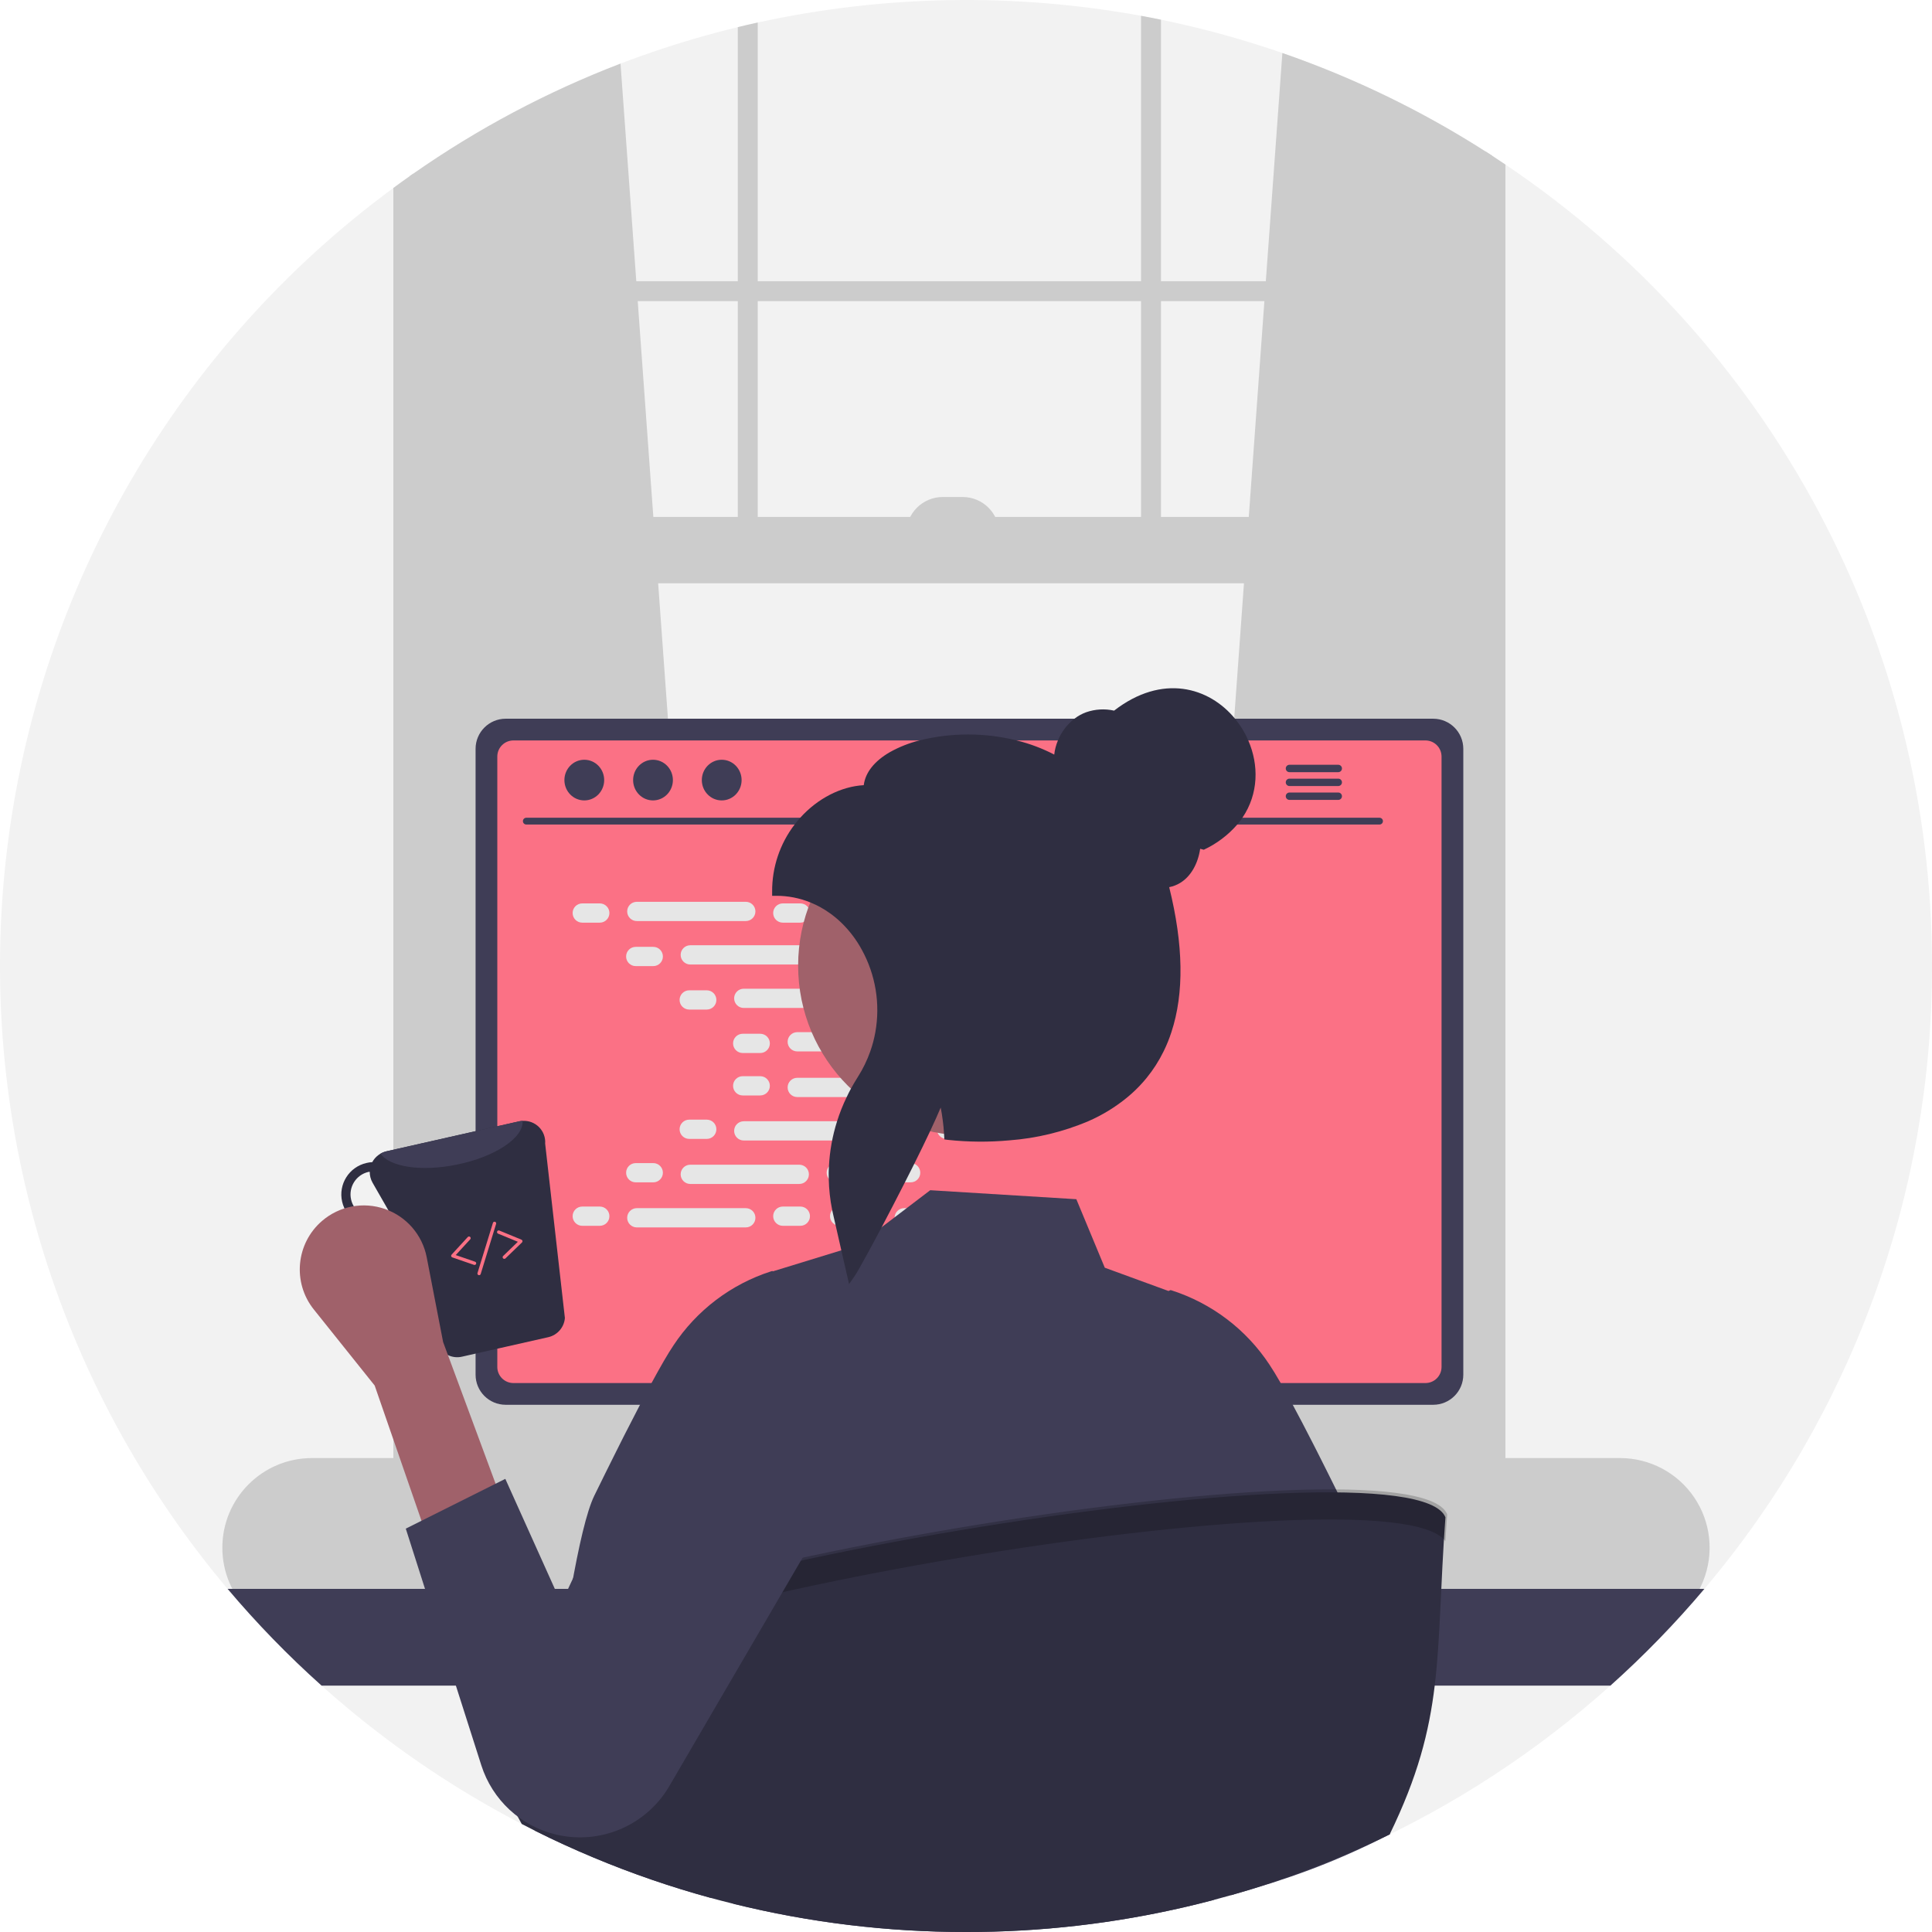
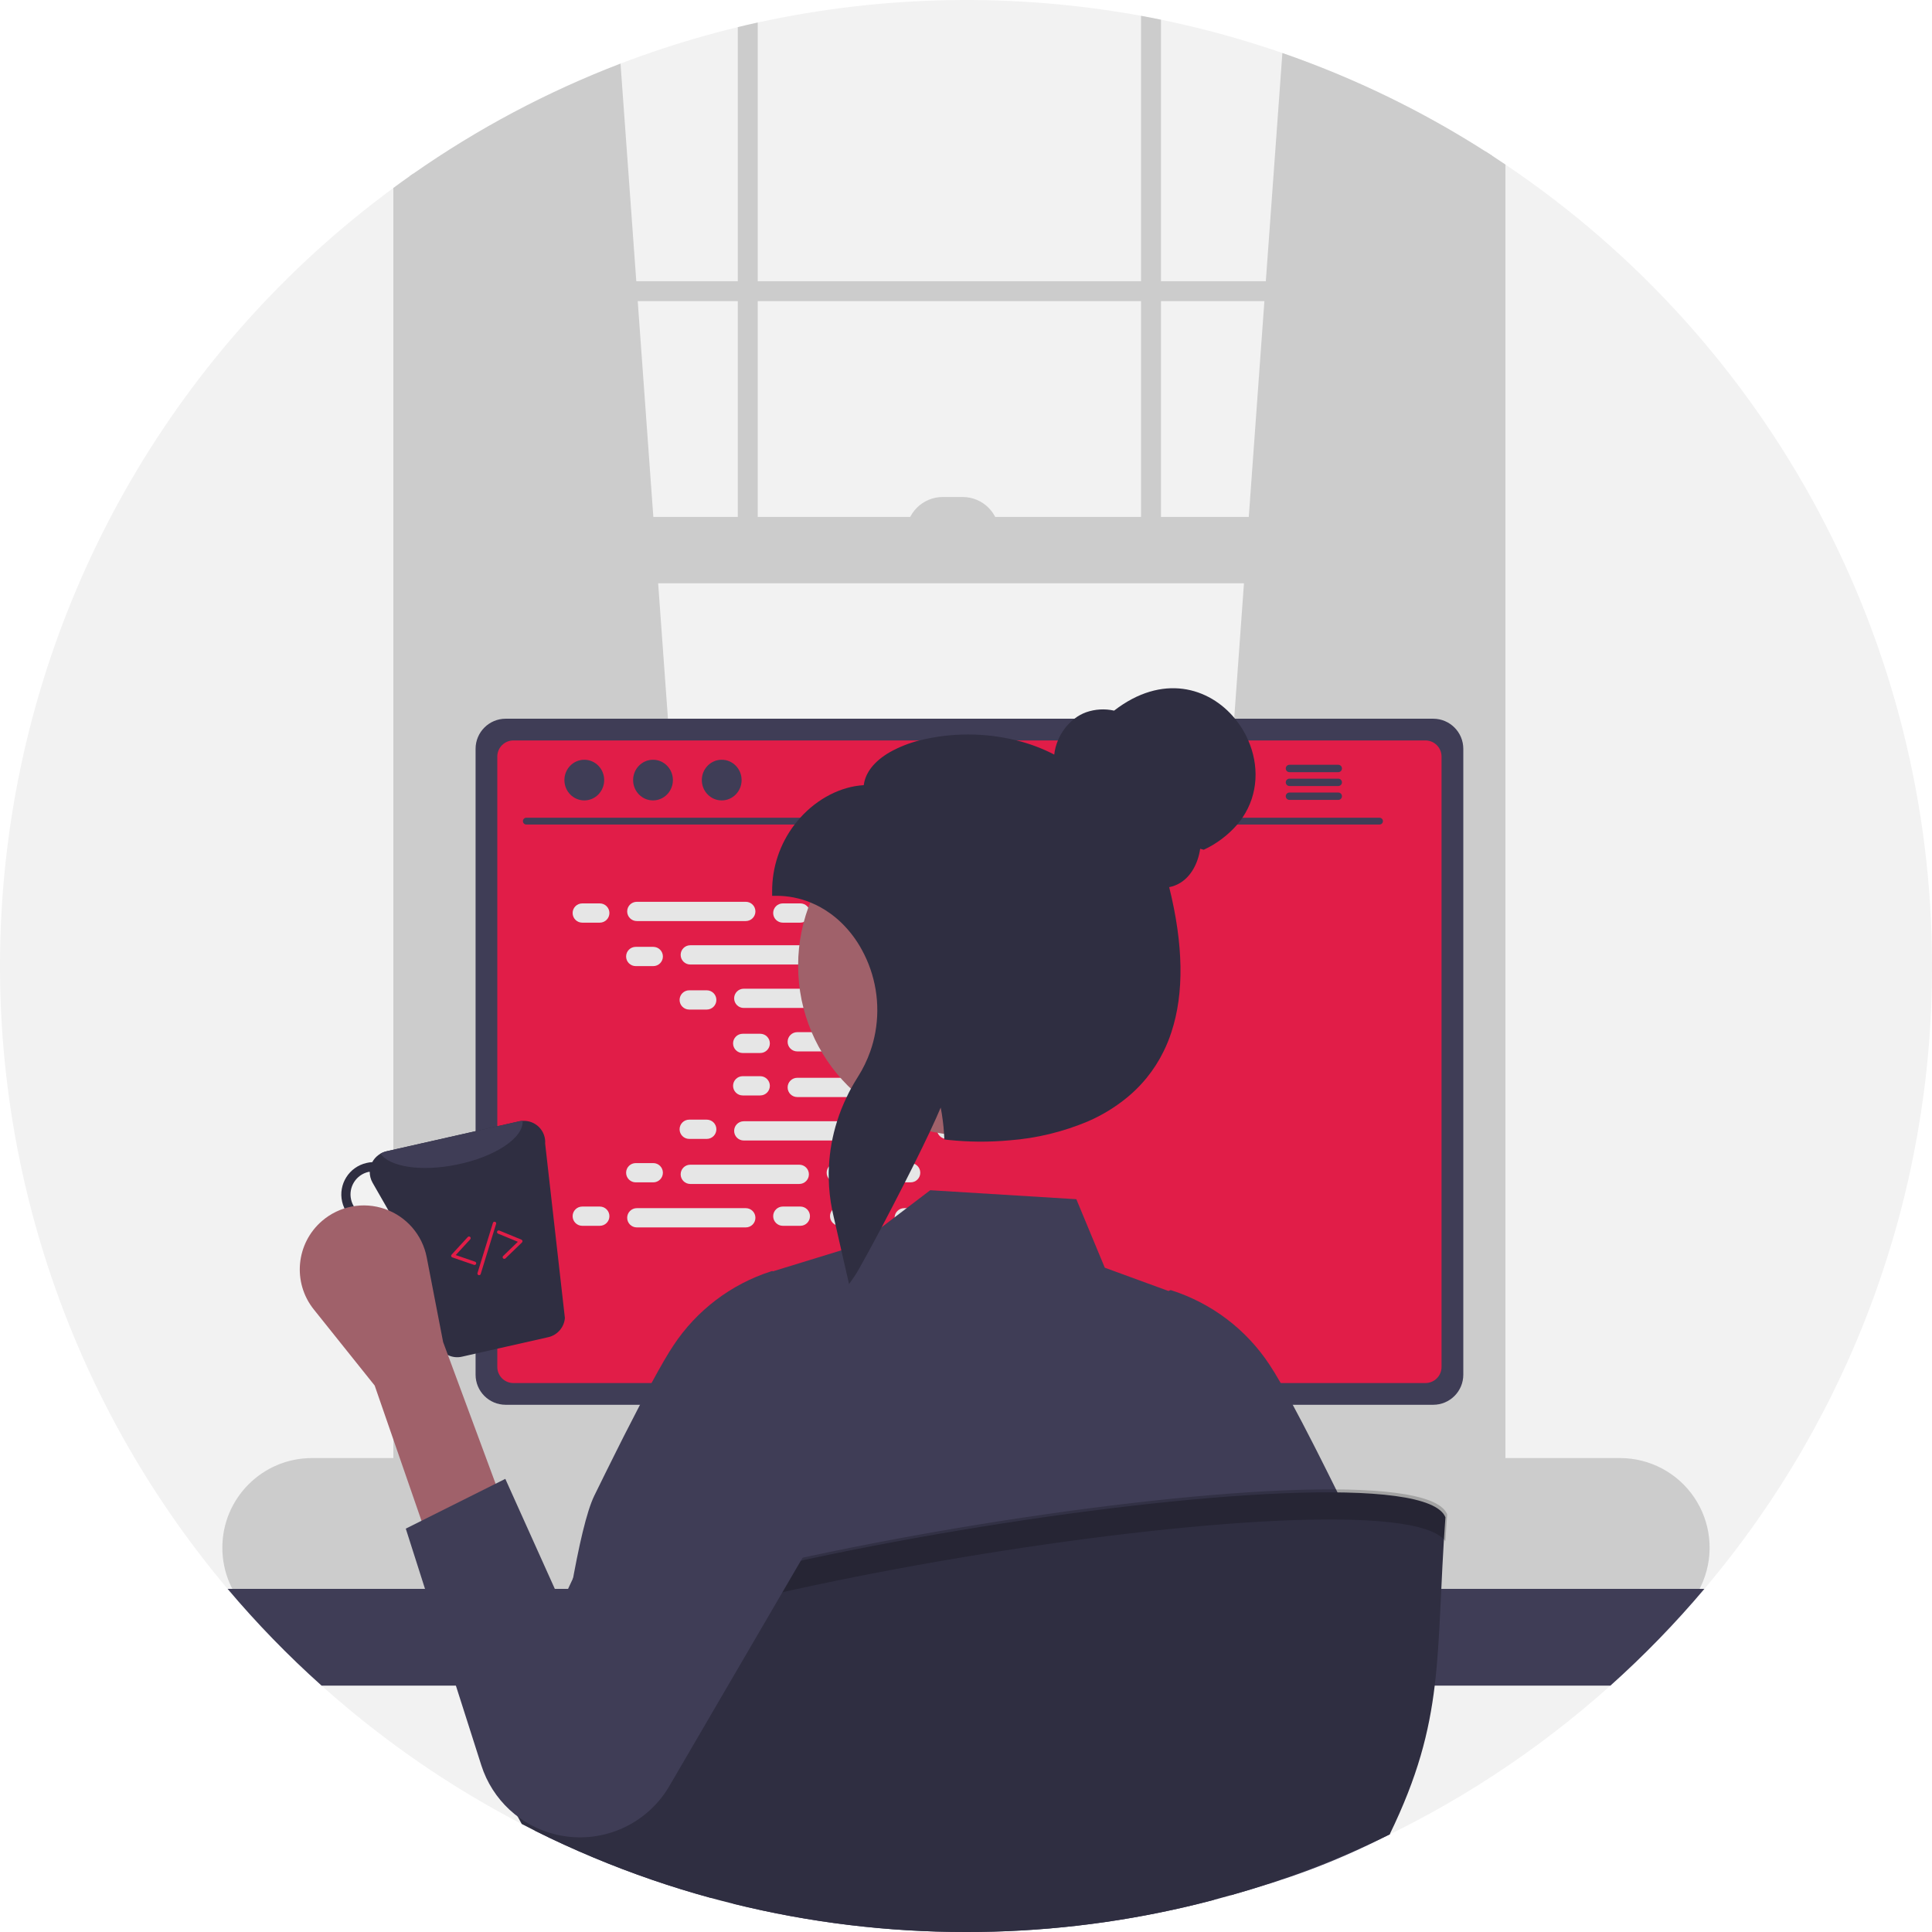
<svg xmlns="http://www.w3.org/2000/svg" data-name="Layer 1" width="578" height="578" viewBox="0 0 578 578">
  <path d="M889,450a287.861,287.861,0,0,1-68.09,186.34c-1.6,1.9-3.23,3.77-4.89,5.63a290.588,290.588,0,0,1-67.49,55.99q-8.67,5.205-17.72,9.81c-.61.31-1.23.62-1.84.92-.73.37-1.47.73-2.21,1.09A286.159,286.159,0,0,1,679.24,728q-2.55.72-5.11,1.4a288.588,288.588,0,0,1-65.84,9.49c-1.16.03-2.3.05-3.4.07-.39.01-.77.02-1.15.02-1.25.01-2.49.02-3.74.02a289.271,289.271,0,0,1-69.54-8.43q-3.42-.84-6.81-1.77a285.473,285.473,0,0,1-34.97-12.03q-9-3.75-17.68-8.09c-1.31-.66-2.62-1.32-3.91-2-.55-.27-1.09-.56-1.63-.84a290.458,290.458,0,0,1-81.65-64.06c-1.6-1.79-3.17-3.61-4.72-5.44a289.025,289.025,0,0,1,49.59-419.1c1.64-1.21,3.29-2.41,4.96-3.58q.495-.345.99-.69a286.753,286.753,0,0,1,97.1-43.85c1.98-.49,3.96-.95,5.96-1.38a291.798,291.798,0,0,1,114.68-2.01c1.99.37,3.98.75,5.96,1.16a287.281,287.281,0,0,1,97.1,39.43c.66.42,1.32.84,1.98,1.28,1.33.86,2.66,1.74,3.97,2.63A288.686,288.686,0,0,1,889,450Z" transform="translate(-311 -161)" fill="#f2f2f2" />
  <path d="M527,599.51l-92.37,8.2-.99.09V213.66q.495-.345.99-.69a288.323,288.323,0,0,1,62.01-32.94l4.72,65.1.43,5.96,4.67,64.56L507.9,335.51l18.93,261.7Z" transform="translate(-311 -161)" fill="#ccc" />
  <path d="M755.43,206.32c.66.42,1.32.84,1.98,1.28V607.8l-1.98-.18-91.37-8.11.17-2.3L683.16,335.51l1.44-19.86,4.67-64.56.43-5.96,4.95-68.27A287.687,287.687,0,0,1,755.43,206.32Z" transform="translate(-311 -161)" fill="#ccc" />
  <path d="M755.43,206.32V613.26c0,7.81-5.38,14.16-12,14.16H446.63c-5.48,0-10.13-4.36-11.54-10.31a16.108,16.108,0,0,1-.46-3.85V212.97q-.495.345-.99.69c-1.67,1.17-3.32,2.37-4.96,3.58V613.26a22.919,22.919,0,0,0,6.18,16,17.06,17.06,0,0,0,7.78,4.66,15.118,15.118,0,0,0,3.99.53h296.8a15.249,15.249,0,0,0,4-.53c7.98-2.15,13.95-10.59,13.95-20.66V210.23c-1.31-.89-2.64-1.77-3.97-2.63C756.75,207.16,756.09,206.74,755.43,206.32Z" transform="translate(-311 -161)" fill="#ccc" />
  <rect x="120.655" y="84.134" width="326.752" height="5.959" fill="#ccc" />
  <path d="M531.73,169.12c1.98-.49,3.96-.95,5.96-1.38V329.55h-5.96Z" transform="translate(-311 -161)" fill="#ccc" />
  <path d="M652.37,165.73c1.99.37,3.98.75,5.96,1.16V329.55h-5.96Z" transform="translate(-311 -161)" fill="#ccc" />
  <path d="M795.65,597.21H404.34a26.82,26.82,0,0,0,0,53.64H795.65a26.76,26.76,0,0,0,20.12-9.11,27.096,27.096,0,0,0,3.02-4.18,25.54,25.54,0,0,0,1.75-3.56,26.803,26.803,0,0,0-24.89-36.79Z" transform="translate(-311 -161)" fill="#ccc" />
  <rect x="122.642" y="154.649" width="324.766" height="19.863" fill="#ccc" />
  <path d="M282.045,148.69h5.959a10.925,10.925,0,0,1,10.925,10.925v0a0,0,0,0,1,0,0h-27.809a0,0,0,0,1,0,0v0a10.925,10.925,0,0,1,10.925-10.925Z" fill="#ccc" />
  <path d="M820.91,636.34a289.004,289.004,0,0,1-28.12,28.95H407.21a289.004,289.004,0,0,1-28.12-28.95Z" transform="translate(-311 -161)" fill="#3f3d56" />
  <path d="M632.28,536.07H567.36a3.175,3.175,0,0,0-1.03.16,3.448,3.448,0,0,0-2.43,3.3V642.09h71.85V539.53A3.463,3.463,0,0,0,632.28,536.07Zm-24.57,50.6a7.531,7.531,0,0,1-1.56,4.6,7.665,7.665,0,0,1-13.78-4.6v-11.9a7.67,7.67,0,0,1,15.34,0Z" transform="translate(-311 -161)" fill="#2f2e41" />
  <path d="M563.68,638.81v9.89a1.94,1.94,0,0,0,1.93,1.94h68.43a1.946,1.946,0,0,0,1.93-1.94v-9.89Z" transform="translate(-311 -161)" fill="#3f3d56" />
  <path d="M739.78,376.02H462.28a9.011,9.011,0,0,0-9,8.99V572.27a9.007,9.007,0,0,0,9,9h277.5a9.007,9.007,0,0,0,9-9V385.01A9.012,9.012,0,0,0,739.78,376.02Z" transform="translate(-311 -161)" fill="#3f3d56" />
-   <path d="M737.46,382.52H464.59a4.82,4.82,0,0,0-4.81,4.82V569.96a4.818,4.818,0,0,0,4.81,4.81H737.46a4.818,4.818,0,0,0,4.81-4.81V387.34A4.821,4.821,0,0,0,737.46,382.52Z" transform="translate(-311 -161)" fill="#fb7185" />
+   <path d="M737.46,382.52H464.59a4.82,4.82,0,0,0-4.81,4.82V569.96a4.818,4.818,0,0,0,4.81,4.81H737.46a4.818,4.818,0,0,0,4.81-4.81V387.34A4.821,4.821,0,0,0,737.46,382.52Z" transform="translate(-311 -161)" fill="#e11d48" />
  <path d="M687.24,650.48l-2.52-11.97a2.992,2.992,0,0,0-1.86-2.17,2.894,2.894,0,0,0-1.06-.2H524.49a2.895,2.895,0,0,0-1.06.2,2.993,2.993,0,0,0-1.86,2.17l-2.52,11.97a2.987,2.987,0,0,0,2.92,3.6H684.31a2.948,2.948,0,0,0,2.32-1.11A2.985,2.985,0,0,0,687.24,650.48Z" transform="translate(-311 -161)" fill="#2f2e41" />
  <rect x="214.643" y="477.296" width="5" height="3" rx="0.488" fill="#3f3d56" />
  <rect x="224.643" y="477.296" width="5" height="3" rx="0.488" fill="#3f3d56" />
  <rect x="234.643" y="477.296" width="5" height="3" rx="0.488" fill="#3f3d56" />
  <rect x="244.643" y="477.296" width="5" height="3" rx="0.488" fill="#3f3d56" />
  <rect x="254.643" y="477.296" width="5" height="3" rx="0.488" fill="#3f3d56" />
  <rect x="264.643" y="477.296" width="5" height="3" rx="0.488" fill="#3f3d56" />
  <rect x="274.643" y="477.296" width="5" height="3" rx="0.488" fill="#3f3d56" />
  <rect x="284.643" y="477.296" width="5" height="3" rx="0.488" fill="#3f3d56" />
  <rect x="294.643" y="477.296" width="5" height="3" rx="0.488" fill="#3f3d56" />
  <rect x="304.643" y="477.296" width="5" height="3" rx="0.488" fill="#3f3d56" />
  <rect x="314.643" y="477.296" width="5" height="3" rx="0.488" fill="#3f3d56" />
  <rect x="324.643" y="477.296" width="5" height="3" rx="0.488" fill="#3f3d56" />
  <rect x="334.643" y="477.296" width="5" height="3" rx="0.488" fill="#3f3d56" />
  <rect x="344.643" y="477.296" width="5" height="3" rx="0.488" fill="#3f3d56" />
  <rect x="354.643" y="477.296" width="5" height="3" rx="0.488" fill="#3f3d56" />
  <rect x="364.643" y="477.296" width="5" height="3" rx="0.488" fill="#3f3d56" />
  <rect x="214.525" y="482.296" width="5" height="3" rx="0.488" fill="#3f3d56" />
  <rect x="224.525" y="482.296" width="5" height="3" rx="0.488" fill="#3f3d56" />
  <rect x="234.525" y="482.296" width="5" height="3" rx="0.488" fill="#3f3d56" />
  <rect x="244.525" y="482.296" width="5" height="3" rx="0.488" fill="#3f3d56" />
  <rect x="254.525" y="482.296" width="5" height="3" rx="0.488" fill="#3f3d56" />
  <rect x="264.525" y="482.296" width="5" height="3" rx="0.488" fill="#3f3d56" />
  <rect x="274.525" y="482.296" width="5" height="3" rx="0.488" fill="#3f3d56" />
  <rect x="284.525" y="482.296" width="5" height="3" rx="0.488" fill="#3f3d56" />
  <rect x="294.525" y="482.296" width="5" height="3" rx="0.488" fill="#3f3d56" />
  <rect x="304.525" y="482.296" width="5" height="3" rx="0.488" fill="#3f3d56" />
  <rect x="314.525" y="482.296" width="5" height="3" rx="0.488" fill="#3f3d56" />
  <rect x="324.525" y="482.296" width="5" height="3" rx="0.488" fill="#3f3d56" />
  <rect x="334.525" y="482.296" width="5" height="3" rx="0.488" fill="#3f3d56" />
  <rect x="344.525" y="482.296" width="5" height="3" rx="0.488" fill="#3f3d56" />
  <rect x="354.525" y="482.296" width="5" height="3" rx="0.488" fill="#3f3d56" />
  <rect x="364.525" y="482.296" width="5" height="3" rx="0.488" fill="#3f3d56" />
  <rect x="262.525" y="488.296" width="40" height="3" rx="0.488" fill="#3f3d56" />
  <path d="M723.748,407.677H468.425a1.016,1.016,0,0,1,0-2.031H723.748a1.016,1.016,0,0,1,0,2.031Z" transform="translate(-311 -161)" fill="#3f3d56" />
  <ellipse cx="174.805" cy="233.379" rx="5.95" ry="6.083" fill="#3f3d56" />
  <ellipse cx="195.361" cy="233.379" rx="5.95" ry="6.083" fill="#3f3d56" />
  <ellipse cx="215.917" cy="233.379" rx="5.95" ry="6.083" fill="#3f3d56" />
  <path d="M711.37,389.8h-14.6a1.105,1.105,0,0,0,0,2.21h14.6a1.105,1.105,0,0,0,0-2.21Z" transform="translate(-311 -161)" fill="#3f3d56" />
  <path d="M711.37,393.95h-14.6a1.105,1.105,0,0,0,0,2.21h14.6a1.105,1.105,0,0,0,0-2.21Z" transform="translate(-311 -161)" fill="#3f3d56" />
  <path d="M711.37,398.1h-14.6a1.105,1.105,0,0,0,0,2.21h14.6a1.105,1.105,0,0,0,0-2.21Z" transform="translate(-311 -161)" fill="#3f3d56" />
  <rect x="171.314" y="270.273" width="11.006" height="5.76" rx="2.88" fill="#e6e6e6" />
  <rect x="231.314" y="270.273" width="11.006" height="5.76" rx="2.88" fill="#e6e6e6" />
  <rect x="248.314" y="270.273" width="11.006" height="5.76" rx="2.88" fill="#e6e6e6" />
  <rect x="187.634" y="269.793" width="38.366" height="5.76" rx="2.88" fill="#e6e6e6" />
  <rect x="267.634" y="269.793" width="38.366" height="5.76" rx="2.88" fill="#e6e6e6" />
  <rect x="187.314" y="283.273" width="11.006" height="5.76" rx="2.88" fill="#e6e6e6" />
  <rect x="247.314" y="283.273" width="11.006" height="5.76" rx="2.88" fill="#e6e6e6" />
  <rect x="264.314" y="283.273" width="11.006" height="5.76" rx="2.88" fill="#e6e6e6" />
  <rect x="203.634" y="282.793" width="38.366" height="5.76" rx="2.88" fill="#e6e6e6" />
  <rect x="283.634" y="282.793" width="38.366" height="5.76" rx="2.88" fill="#e6e6e6" />
  <rect x="203.314" y="296.273" width="11.006" height="5.76" rx="2.88" fill="#e6e6e6" />
  <rect x="263.314" y="296.273" width="11.006" height="5.76" rx="2.88" fill="#e6e6e6" />
  <rect x="280.314" y="296.273" width="11.006" height="5.76" rx="2.88" fill="#e6e6e6" />
  <rect x="219.634" y="295.793" width="38.366" height="5.76" rx="2.88" fill="#e6e6e6" />
  <rect x="299.634" y="295.793" width="38.366" height="5.76" rx="2.88" fill="#e6e6e6" />
  <rect x="219.314" y="309.273" width="11.006" height="5.76" rx="2.88" fill="#e6e6e6" />
  <rect x="279.314" y="309.273" width="11.006" height="5.76" rx="2.88" fill="#e6e6e6" />
  <rect x="296.314" y="309.273" width="11.006" height="5.76" rx="2.88" fill="#e6e6e6" />
  <rect x="235.634" y="308.793" width="38.366" height="5.76" rx="2.88" fill="#e6e6e6" />
  <rect x="231.314" y="360.967" width="11.006" height="5.76" rx="2.88" fill="#e6e6e6" />
  <rect x="248.314" y="360.967" width="11.006" height="5.76" rx="2.88" fill="#e6e6e6" />
  <rect x="267.634" y="361.447" width="38.366" height="5.76" rx="2.88" fill="#e6e6e6" />
  <rect x="171.314" y="360.967" width="11.006" height="5.76" rx="2.88" fill="#e6e6e6" />
  <rect x="187.634" y="361.447" width="38.366" height="5.76" rx="2.88" fill="#e6e6e6" />
  <rect x="187.314" y="347.967" width="11.006" height="5.76" rx="2.88" fill="#e6e6e6" />
  <rect x="247.314" y="347.967" width="11.006" height="5.76" rx="2.88" fill="#e6e6e6" />
  <rect x="264.314" y="347.967" width="11.006" height="5.76" rx="2.88" fill="#e6e6e6" />
  <rect x="203.634" y="348.447" width="38.366" height="5.76" rx="2.88" fill="#e6e6e6" />
  <rect x="203.314" y="334.967" width="11.006" height="5.76" rx="2.88" fill="#e6e6e6" />
  <rect x="263.314" y="334.967" width="11.006" height="5.76" rx="2.88" fill="#e6e6e6" />
  <rect x="280.314" y="334.967" width="11.006" height="5.76" rx="2.88" fill="#e6e6e6" />
  <rect x="219.634" y="335.447" width="38.366" height="5.76" rx="2.88" fill="#e6e6e6" />
  <rect x="219.314" y="321.967" width="11.006" height="5.76" rx="2.88" fill="#e6e6e6" />
  <rect x="279.314" y="321.967" width="11.006" height="5.76" rx="2.88" fill="#e6e6e6" />
  <rect x="296.314" y="321.967" width="11.006" height="5.76" rx="2.88" fill="#e6e6e6" />
  <rect x="235.634" y="322.447" width="38.366" height="5.76" rx="2.88" fill="#e6e6e6" />
  <path d="M726.81,709.77c-.61.31-1.23.62-1.84.92-15.8,7.9-28.44,12.39-45.73,17.31-1.46-16.3-2.87-44.95-4.24-62.71-.36-4.61-.72-8.48-1.07-11.21a15.182,15.182,0,0,0-.88-4.25l.06,4.25.15,11.21.87,64.11a288.588,288.588,0,0,1-65.84,9.49c-1.16.03-2.3.05-3.4.07-.39.01-.77.02-1.15.02-1.25.01-2.49.02-3.74.02a289.271,289.271,0,0,1-69.54-8.43c.49-16.13.98-44.46,1.45-65.28.1-4.07.19-7.86.29-11.21.19-7.16.39-12.32.58-14.05a4.361,4.361,0,0,0-.39.97,97.154,97.154,0,0,0-1.89,13.08c-.35,3.35-.7,7.14-1.05,11.21-1.86,21.63-3.8,51.04-5.8,63.51a285.473,285.473,0,0,1-34.97-12.03q-9-3.75-17.68-8.09c1.1-7.2,2.25-15.27,3.43-23.64.92-6.49,1.87-13.16,2.84-19.75,1.5-10.18,3.04-20.16,4.6-28.95,2.28-12.84,4.62-23.16,6.94-27.9,2.2-4.5,4.4-8.94,6.53-13.19.74-1.49,1.48-2.96,2.2-4.39.17-.34.34-.67.51-1,1.53-3.01,3.01-5.89,4.42-8.59,1.21-2.31,2.36-4.49,3.45-6.5,2.64-4.88,4.88-8.77,6.54-11.23a55.257,55.257,0,0,1,29.28-22.21l.3-.08.21.09,20.45-6.28,2.99-.92,2.01-.62,7.08-5.39,3.85-2.93,3.61-2.75,7.06-5.37,43.71,2.69,8.51,20.49,19.06,6.97.33-.15.29-.12.3.08a55.306,55.306,0,0,1,29.28,22.21c.94,1.41,2.08,3.27,3.37,5.52,1.1,1.91,2.3,4.09,3.6,6.5,1.85,3.43,3.87,7.3,6.01,11.49.47.92.95,1.86,1.43,2.81q1.335,2.64,2.71,5.39c2.13,4.25,4.33,8.69,6.53,13.2,1.91,3.91,3.84,11.95,5.74,22.18,1.57,8.5,3.13,18.52,4.64,28.95,1.98,13.52-.13,29.71,1.66,42.15C726.58,708.23,726.7,709,726.81,709.77Z" transform="translate(-311 -161)" fill="#3f3d56" />
  <circle cx="289.615" cy="288.888" r="50.836" fill="#a0616a" />
  <path d="M684.45,382.52a26.608,26.608,0,0,0-3.97-6.5c-7.72-9.43-21.76-13.58-36.17-2.42a15.279,15.279,0,0,0-8.35.48,12.91,12.91,0,0,0-3.52,1.94,15.97,15.97,0,0,0-4.94,6.5,15.522,15.522,0,0,0-1.1,4.23,50.565,50.565,0,0,0-11.23-4.23,60.34,60.34,0,0,0-29.13,0,36.544,36.544,0,0,0-8.78,3.48c-4.68,2.7-7.37,6.11-7.85,9.9-6.75.38-13.77,3.93-19,9.75-.59.65-1.16,1.33-1.69,2.03A32.709,32.709,0,0,0,542,427.73V429h1.27a26.87,26.87,0,0,1,10.15,1.98,27.585,27.585,0,0,1,5.89,3.25,28.764,28.764,0,0,1,3.37,2.8,33.483,33.483,0,0,1,6.12,8.05,37.459,37.459,0,0,1,4.08,24.71,36.2,36.2,0,0,1-1.52,5.76,37.584,37.584,0,0,1-3.71,7.63c-.06.09-.11.18-.17.27-.67,1.07-1.31,2.16-1.91,3.26-.45.82-.87,1.66-1.26,2.5a51.957,51.957,0,0,0-2.88,7.24,53.586,53.586,0,0,0-2.44,13.54c-.07,1.22-.09,2.44-.05,3.66a51.979,51.979,0,0,0,1.03,9.36c.09.42.18.83.27,1.25l.73,3.19,1.73,7.61,1.2,5.24,1.11,4.86,1.64-2.35c.56-.8,1.97-3.26,3.86-6.74,1.25-2.27,2.7-4.98,4.27-7.94,2.19-4.15,4.59-8.78,6.94-13.4.95-1.87,1.89-3.73,2.8-5.55,1.72-3.45,3.34-6.78,4.73-9.74,1.28-2.73,2.37-5.15,3.18-7.09.25,1.27.46,2.56.62,3.86.18,1.32.31,2.66.38,4,.02.2.03.41.04.61l.04.82.01.24,1.06.14a93.022,93.022,0,0,0,18.4.14h.01a74.862,74.862,0,0,0,23.56-5.71,49.257,49.257,0,0,0,11.8-7.24,41.3,41.3,0,0,0,4.66-4.52c.36-.41.71-.82,1.05-1.24a41.125,41.125,0,0,0,5.05-7.9,41.802,41.802,0,0,0,2.34-5.76c3.84-11.63,3.62-26.14-.66-43.38a9.923,9.923,0,0,0,3.27-1.26c3.14-1.89,5.32-5.64,6-10.22l1.08.29a30.104,30.104,0,0,0,10.01-7.54,24.115,24.115,0,0,0,1.54-2.03C687.58,398.45,687.62,389.81,684.45,382.52Z" transform="translate(-311 -161)" fill="#2f2e41" />
  <polygon points="206.32 475.296 214.817 442.504 222.32 470.8 206.32 475.296" opacity="0.2" />
  <path d="M743.43,614.93c-3.04,41.88.11,60.32-16.67,94.85A286.159,286.159,0,0,1,679.24,728q-2.55.72-5.11,1.4a288.588,288.588,0,0,1-65.84,9.49c-1.16.03-2.3.05-3.4.07-.39.01-.77.02-1.15.02-1.25.01-2.49.02-3.74.02a289.271,289.271,0,0,1-69.54-8.43q-3.42-.84-6.81-1.77a285.473,285.473,0,0,1-34.97-12.03q-9-3.75-17.68-8.09c-1.31-.66-2.62-1.32-3.91-2-6.63-11.66-10.4-25.84-10.48-42.88C461.2,634.44,733.29,589.61,743.43,614.93Z" transform="translate(-311 -161)" fill="#2f2e41" />
  <path d="M743.422,622.102c.155-2.593.329-5.271.531-8.06-10.14-25.32-282.23,19.51-286.82,48.87.013,2.692.128,5.304.321,7.855C468.57,641.789,727.059,599.181,743.422,622.102Z" transform="translate(-311 -161)" opacity="0.2" />
  <path d="M474.096,503.152a6.365,6.365,0,0,0-6.753-6.816,5.854,5.854,0,0,0-1.005.126l-39.762,8.983a6.548,6.548,0,0,0-4.209,3.235,8.184,8.184,0,0,0-1.727.251,9.661,9.661,0,0,0,4.271,18.845,9.794,9.794,0,0,0,3.895-1.884l13.474,37.941a6.329,6.329,0,0,0,6.941,3.046l25.849-5.842A6.416,6.416,0,0,0,480,555.32Zm-49.781,21.923a6.91,6.91,0,0,1-3.078-13.474c.126-.031.251,0,.377-.031a6.506,6.506,0,0,0,.848,3.266l4.931,8.606A6.505,6.505,0,0,1,424.314,525.074Z" transform="translate(-311 -161)" fill="#2f2e41" />
  <path d="M467.343,496.336c.377,5.025-8.229,10.804-19.755,13.097-10.585,2.167-20.07.659-22.739-3.298a6.025,6.025,0,0,1,1.728-.691l39.762-8.983A5.854,5.854,0,0,1,467.343,496.336Z" transform="translate(-311 -161)" fill="#3f3d56" />
  <path d="M439.843,623.905,462.177,612.738l-18.611-50.251-4.905-25.342a19.161,19.161,0,0,0-31.282-10.907h0a19.161,19.161,0,0,0-2.493,26.518l18.207,22.759Z" transform="translate(-311 -161)" fill="#a0616a" />
  <path d="M462.177,603.433l-29.778,14.889,22.599,70.809A30.977,30.977,0,0,0,477.333,709.847h0a30.977,30.977,0,0,0,33.737-14.197l59.925-102.714a31.62,31.62,0,0,0-10.196-42.982h0a31.62,31.62,0,0,0-45.296,12.765l-36.576,77.936Z" transform="translate(-311 -161)" fill="#3f3d56" />
-   <path d="M452.967,539.441a.496.496,0,0,1-.163-.027l-6.501-2.238a.499.499,0,0,1-.206-.811l4.835-5.265a.5.5,0,1,1,.736.676l-4.319,4.702,5.779,1.99a.5.5,0,0,1-.163.973Z" transform="translate(-311 -161)" fill="#fb7185" />
-   <path d="M461.878,537.617a.5.5,0,0,1-.348-.859l4.395-4.249-5.903-2.433a.5.5,0,1,1,.381-.924l6.609,2.724a.5.5,0,0,1,.157.821l-4.943,4.779A.5.5,0,0,1,461.878,537.617Z" transform="translate(-311 -161)" fill="#fb7185" />
-   <path d="M454.332,542.5a.482.482,0,0,1-.147-.022.5.5,0,0,1-.331-.625l4.615-15a.5.5,0,0,1,.956.295l-4.615,15A.5.5,0,0,1,454.332,542.5Z" transform="translate(-311 -161)" fill="#fb7185" />
+   <path d="M452.967,539.441a.496.496,0,0,1-.163-.027l-6.501-2.238a.499.499,0,0,1-.206-.811l4.835-5.265a.5.5,0,1,1,.736.676l-4.319,4.702,5.779,1.99a.5.5,0,0,1-.163.973Z" transform="translate(-311 -161)" fill="#e11d48" />
+   <path d="M461.878,537.617a.5.5,0,0,1-.348-.859l4.395-4.249-5.903-2.433a.5.5,0,1,1,.381-.924l6.609,2.724a.5.5,0,0,1,.157.821l-4.943,4.779A.5.5,0,0,1,461.878,537.617Z" transform="translate(-311 -161)" fill="#e11d48" />
+   <path d="M454.332,542.5a.482.482,0,0,1-.147-.022.5.5,0,0,1-.331-.625l4.615-15a.5.5,0,0,1,.956.295l-4.615,15A.5.5,0,0,1,454.332,542.5Z" transform="translate(-311 -161)" fill="#e11d48" />
</svg>
